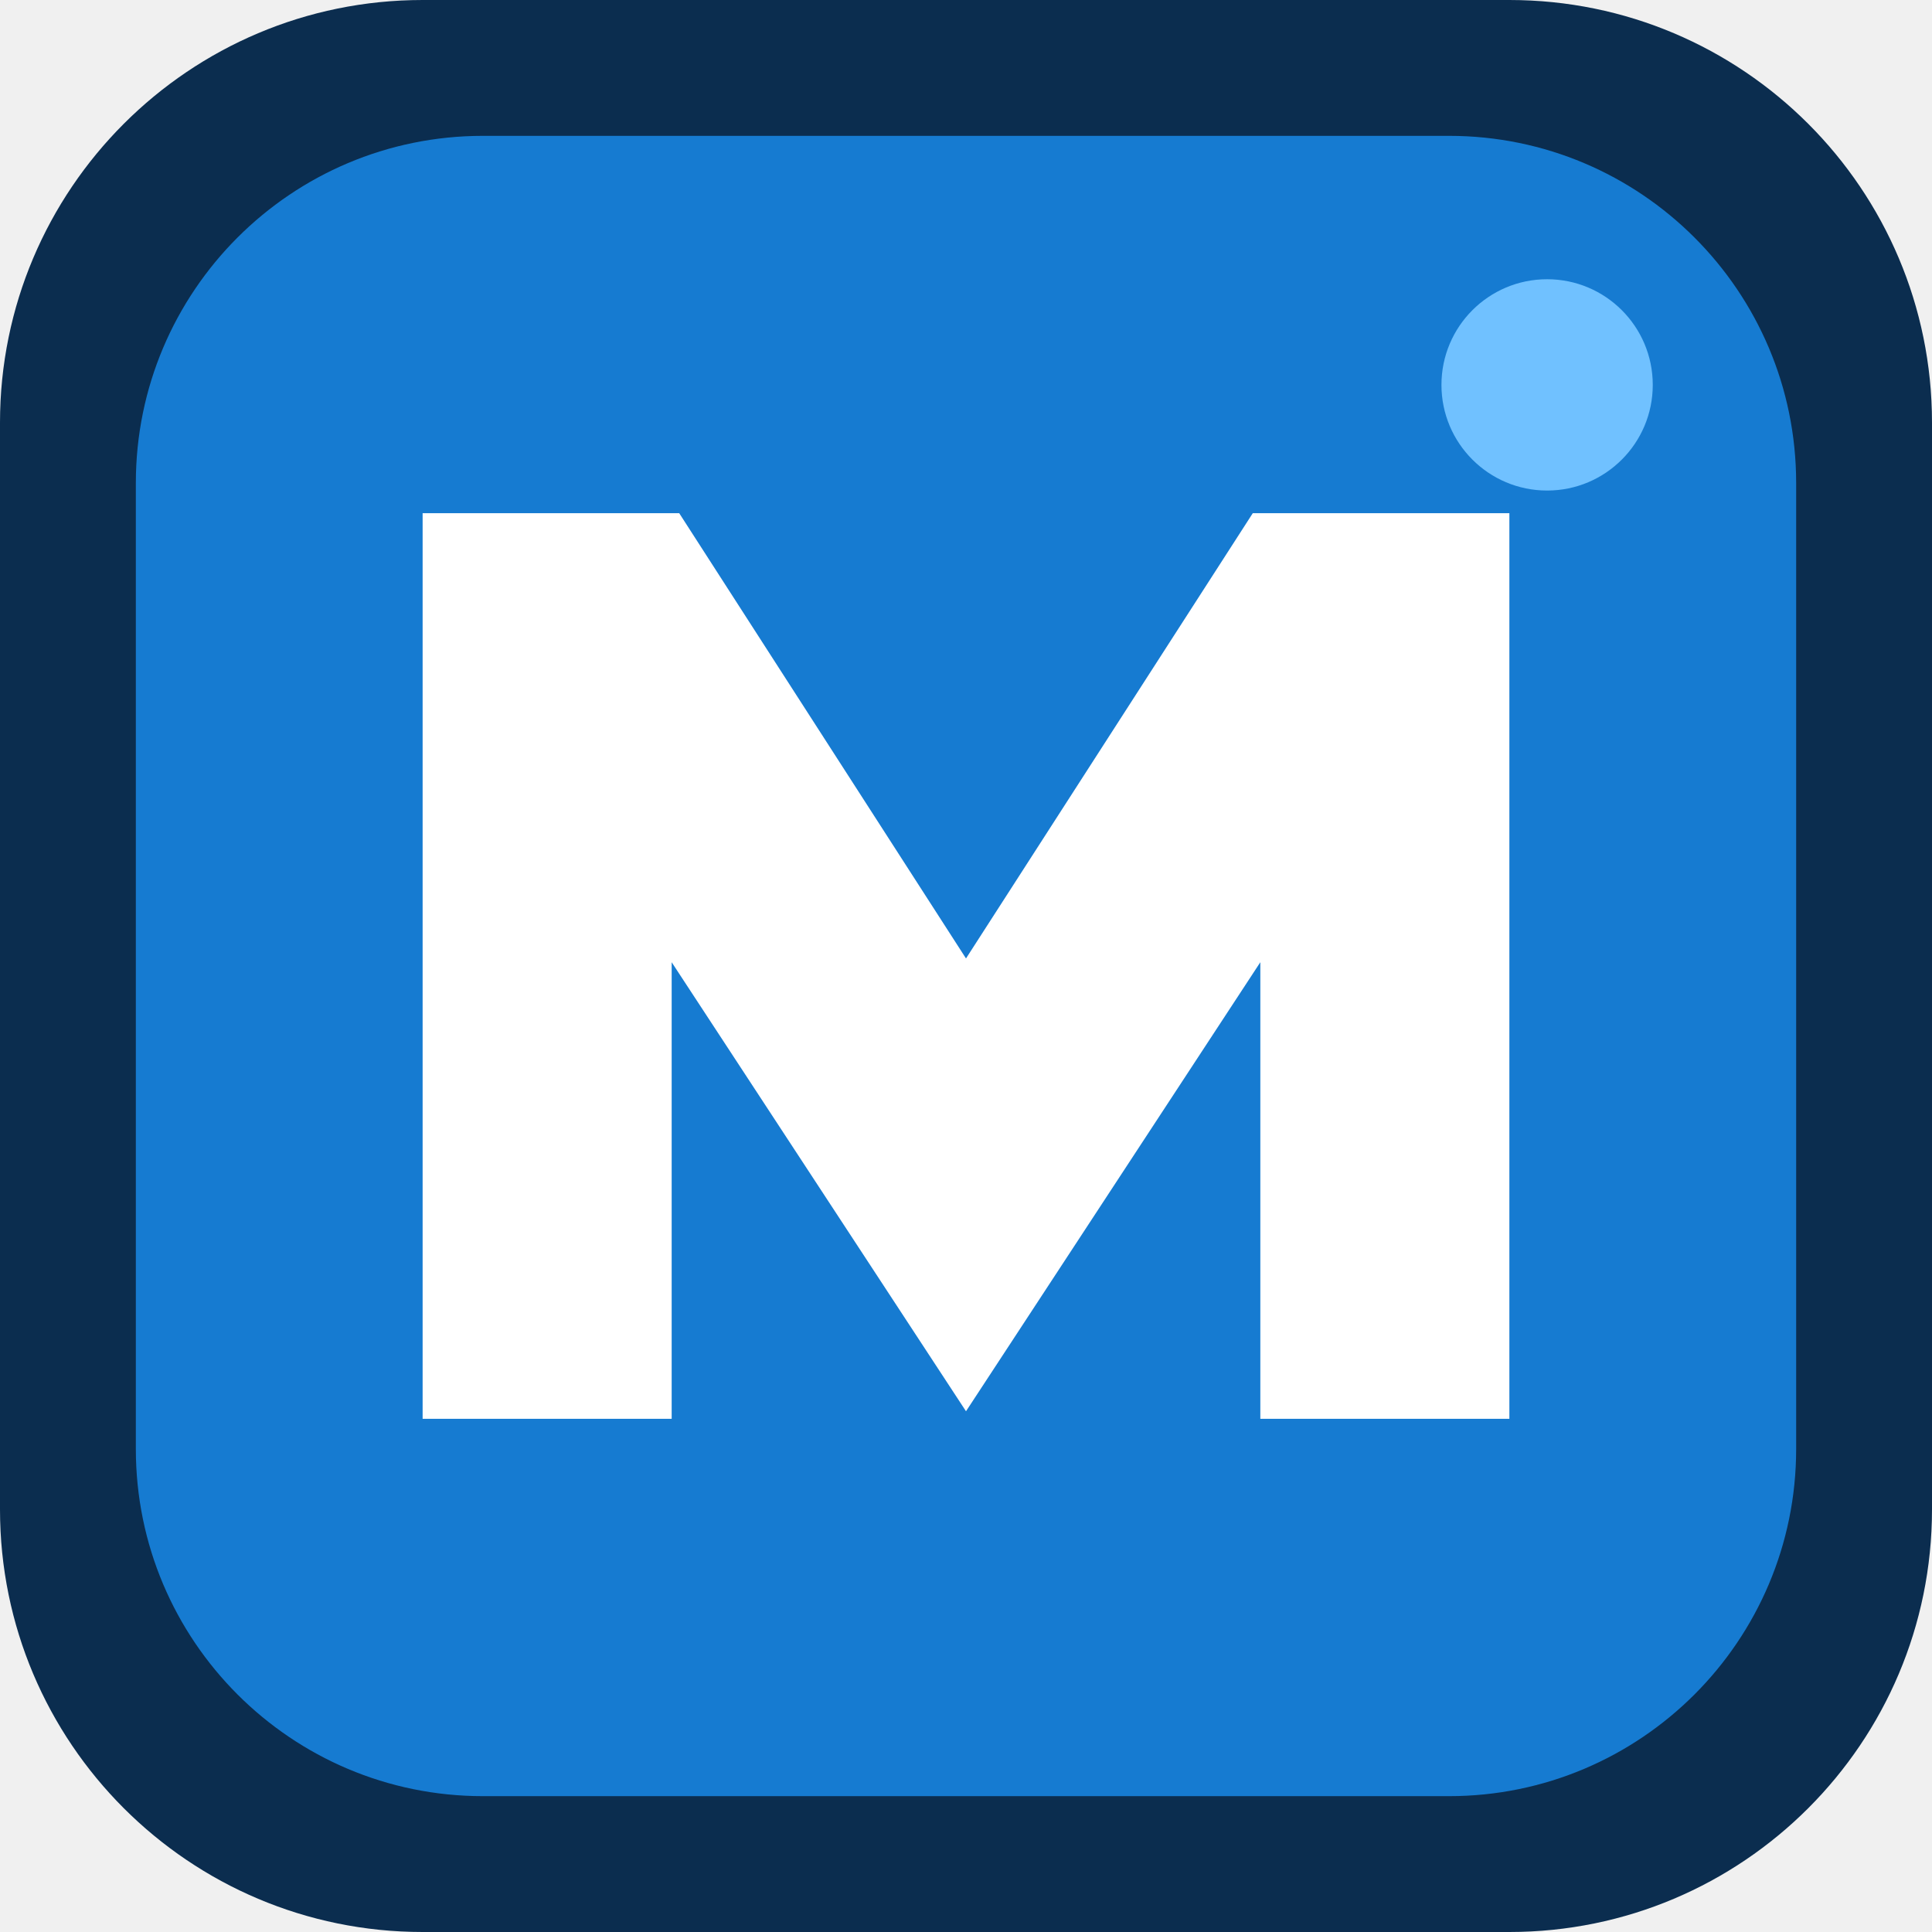
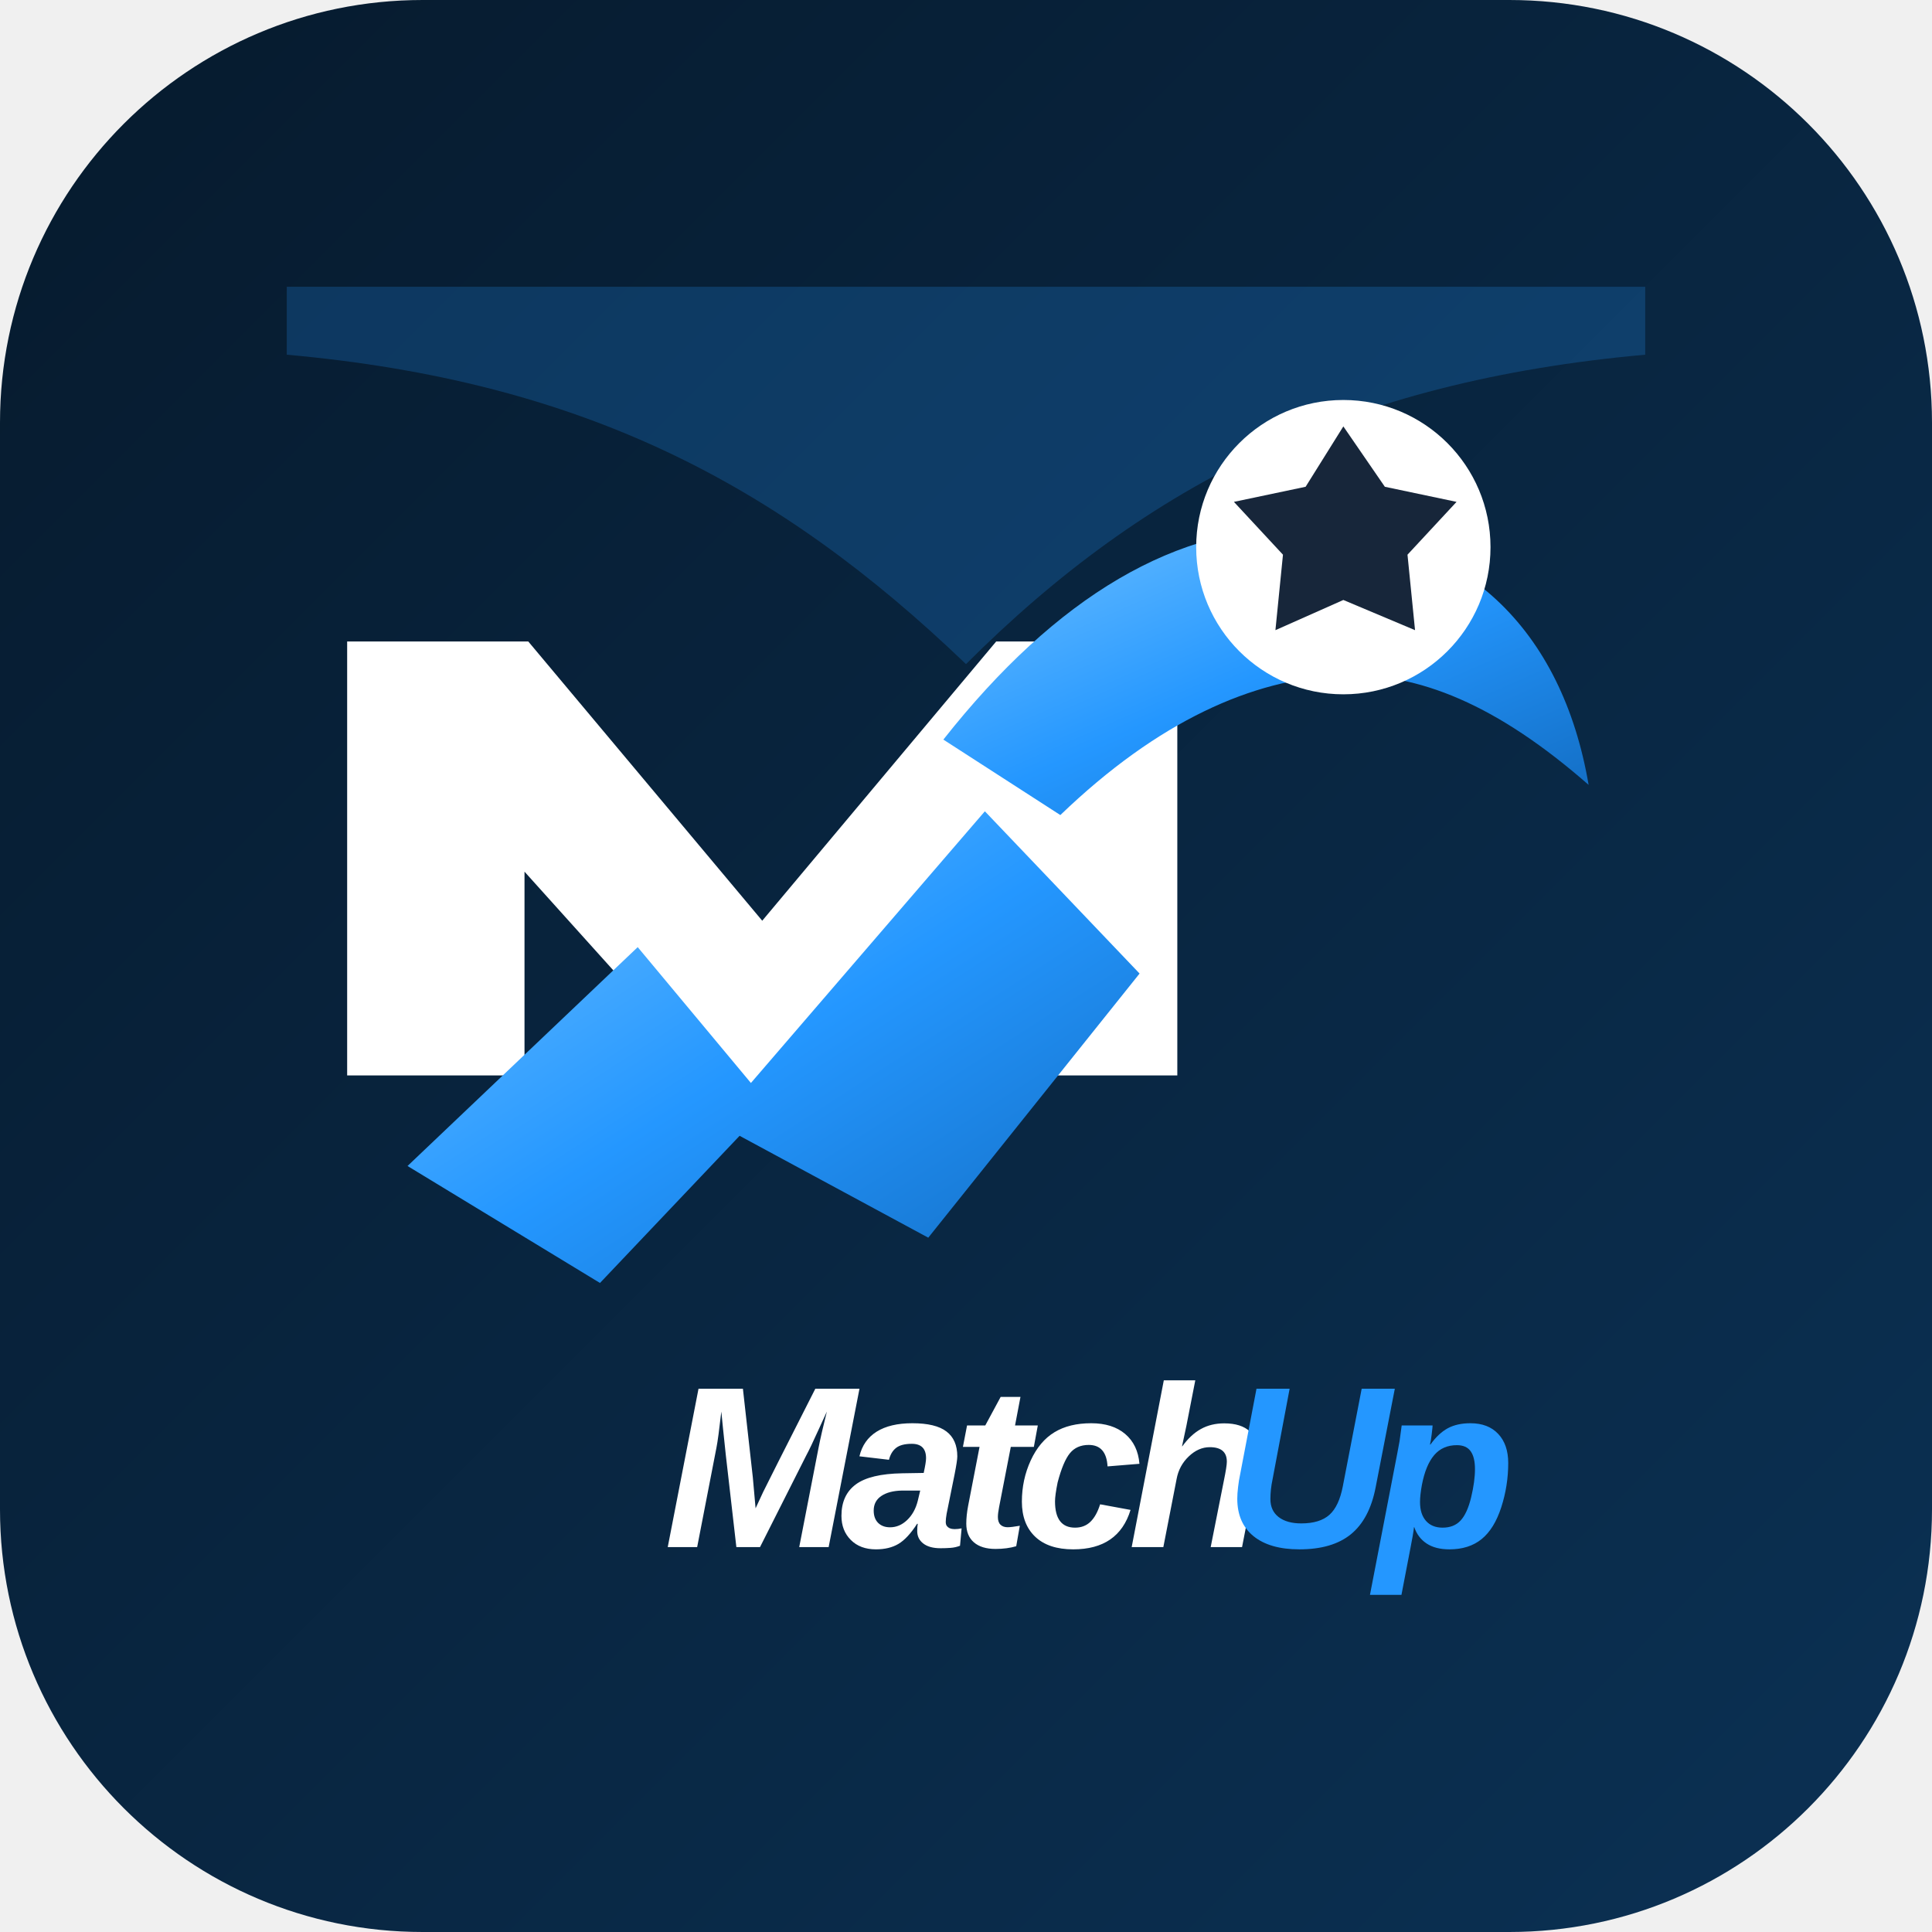
<svg xmlns="http://www.w3.org/2000/svg" width="512" height="512" viewBox="0 0 512 512">
-   <rect width="512" height="512" rx="112" fill="#0b2d4f" />
-   <rect x="36" y="36" width="440" height="440" rx="92" fill="#167bd1" />
-   <path d="M112 376V136h68l76 118 76-118h68v240h-66V255l-78 119-78-119v121z" fill="#fff" />
-   <circle cx="410" cy="102" r="28" fill="#70c1ff" />
+   <defs>
+     <linearGradient id="bg" x1="0" y1="0" x2="1" y2="1">
+       <stop offset="0" stop-color="#061a2d" />
+       <stop offset="1" stop-color="#0b3154" />
+     </linearGradient>
+     <linearGradient id="blue" x1="0" y1="0" x2="1" y2="1">
+       <stop offset="0" stop-color="#70c1ff" />
+       <stop offset=".5" stop-color="#2497ff" />
+       <stop offset="1" stop-color="#126bc0" />
+     </linearGradient>
+   </defs>
+   <rect width="512" height="512" rx="112" fill="url(#bg)" />
+   <path d="M76 76h360v18c-78 7-132 34-180 82C206 128 154 101 76 94Z" fill="#2497ff" opacity=".22" />
+   <path d="M92 285V170h48l62 74 62-74h48v115h-47v-54l-63 70-63-70v54Z" fill="#fff" />
+   <path d="M108 309l61-58 30 36 62-72 41 43-56 70-50-27-37 39Z" fill="url(#blue)" />
+   <path d="M250 196c30-38 62-57 96-56 42 1 68 27 75 68-24-21-45-30-66-29-23 1-48 12-74 37Z" fill="url(#blue)" />
+   <circle cx="356" cy="145" r="39" fill="#fff" />
+   <path d="M356 113l11 16 19 4-13 14 2 20-19-8-18 8 2-20-13-14 19-4Z" fill="#17263a" />
+   <text x="256" y="410" text-anchor="middle" fill="#fff" font-family="Arial,Helvetica,sans-serif" font-size="61" font-weight="900" font-style="italic" letter-spacing="-4">Match</text>
+   <text x="363" y="410" text-anchor="middle" fill="#2497ff" font-family="Arial,Helvetica,sans-serif" font-size="61" font-weight="900" font-style="italic" letter-spacing="-4">Up</text>
</svg>
